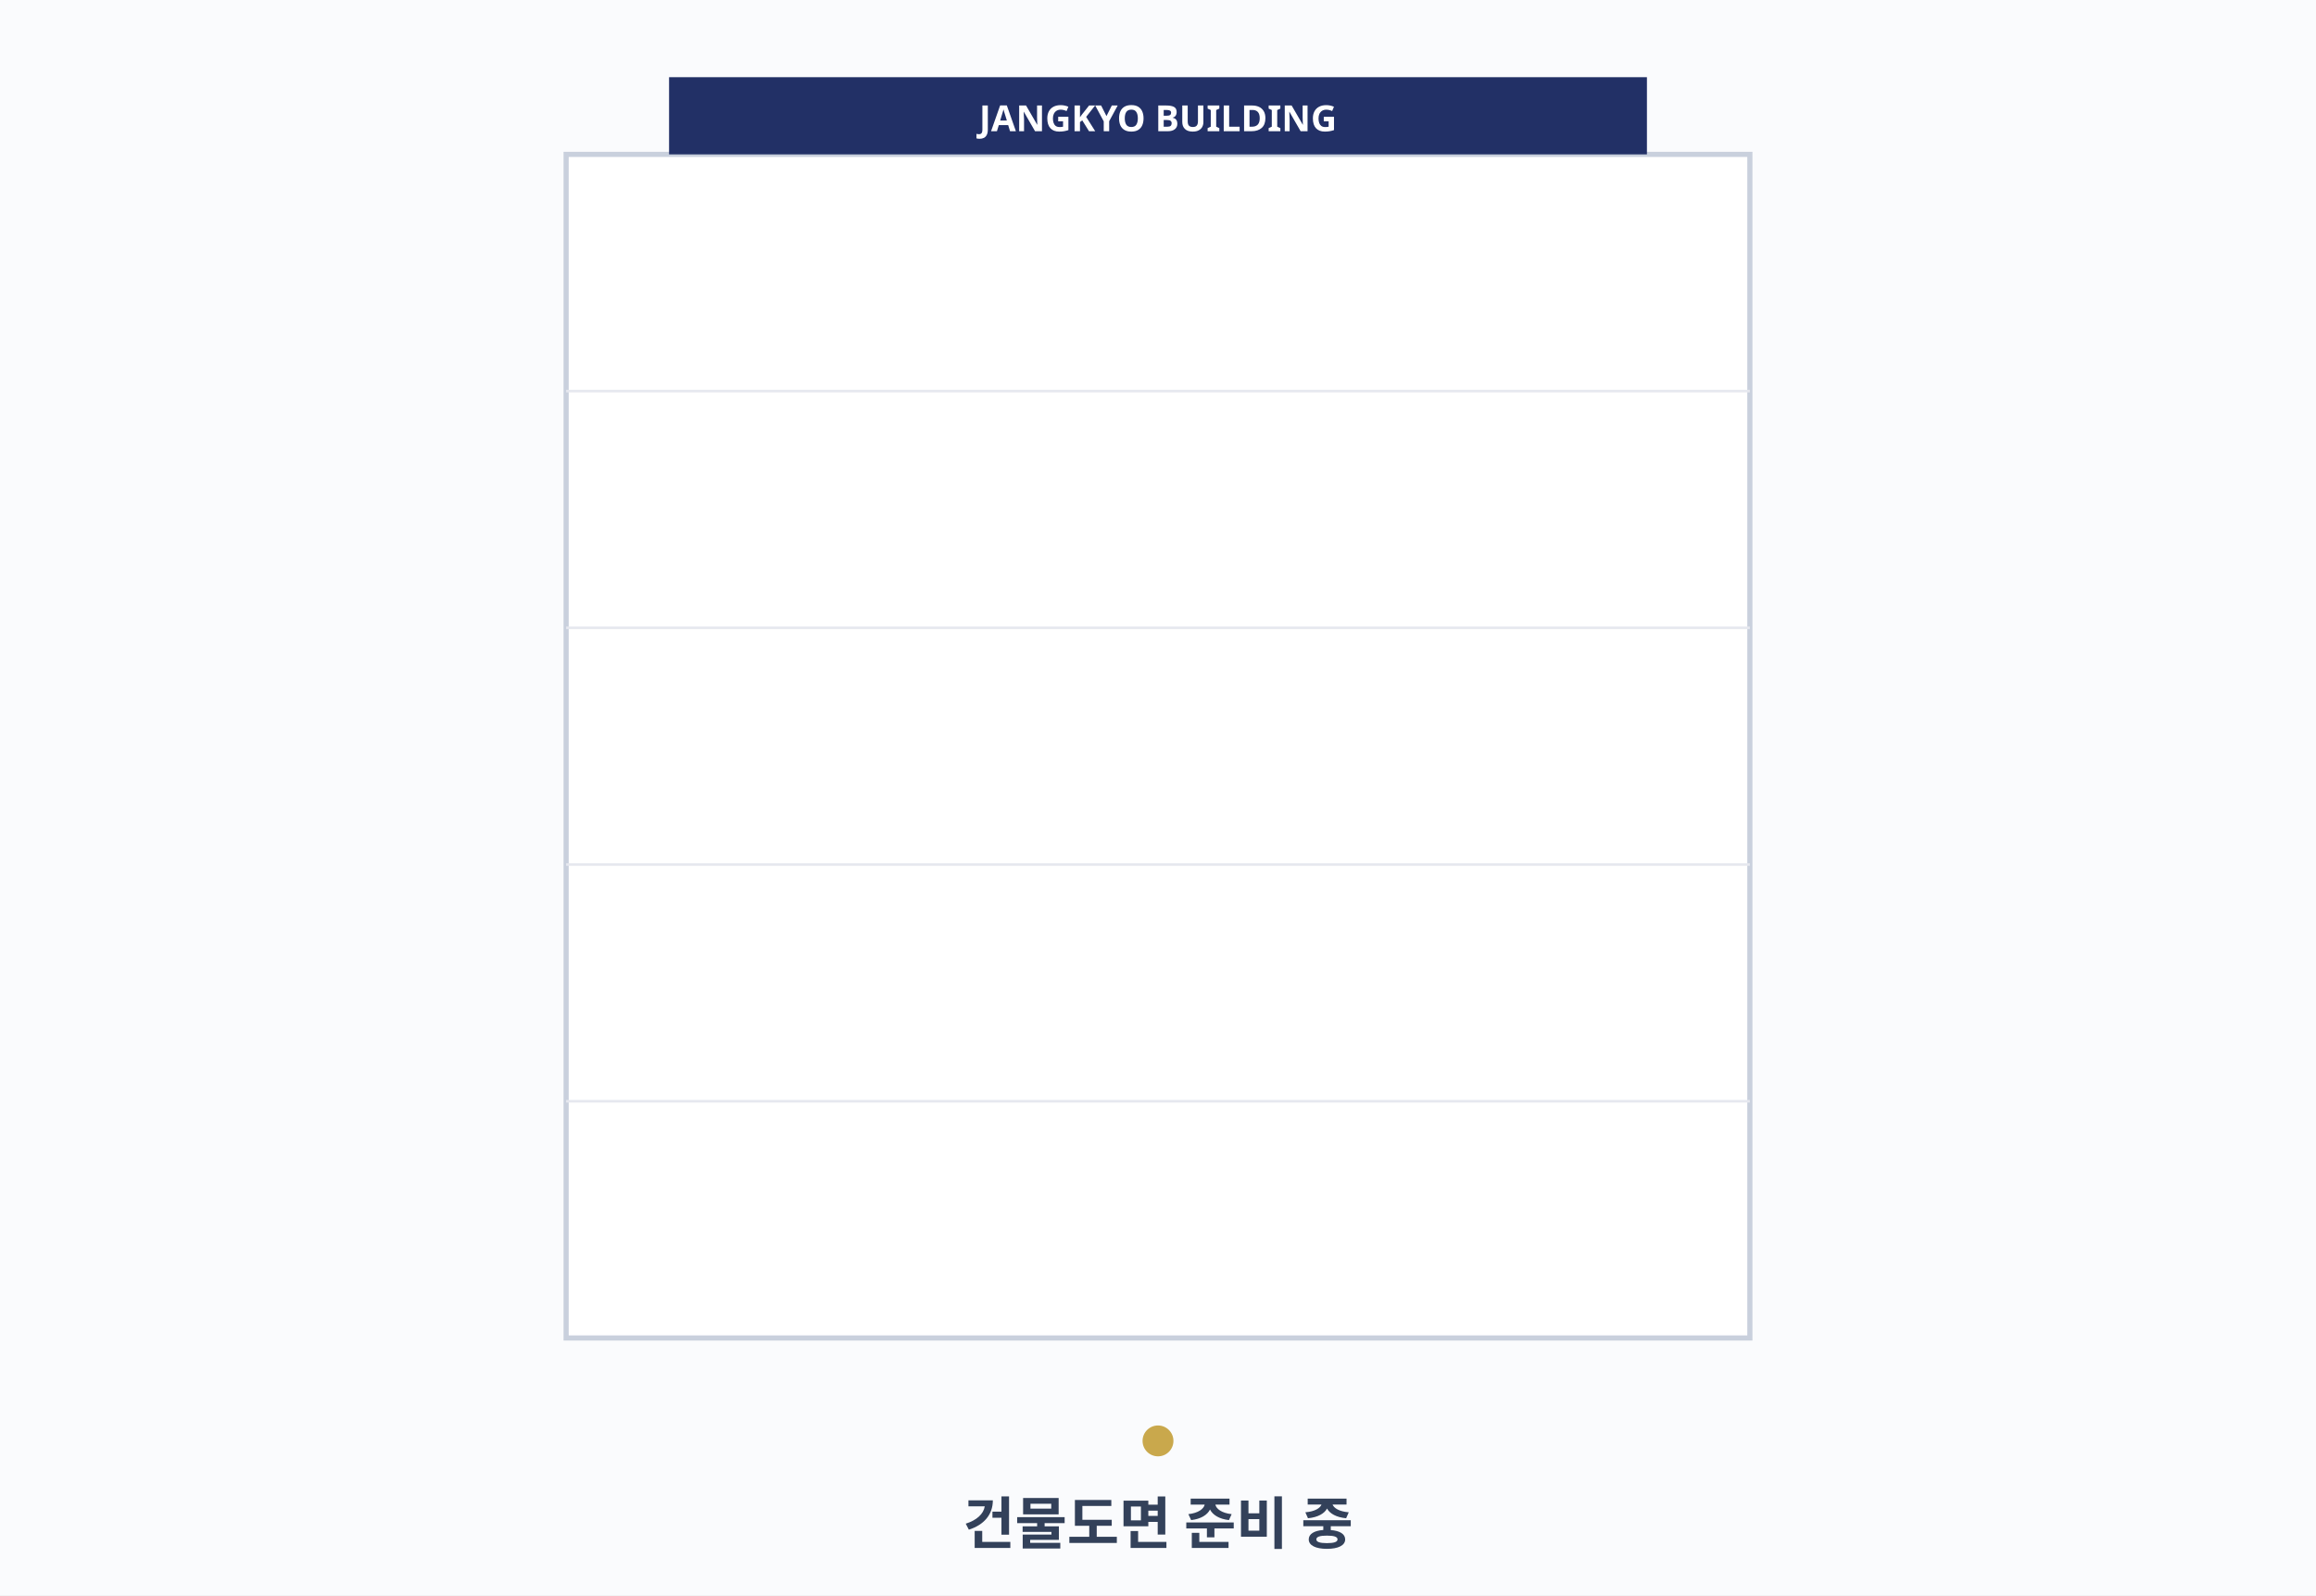
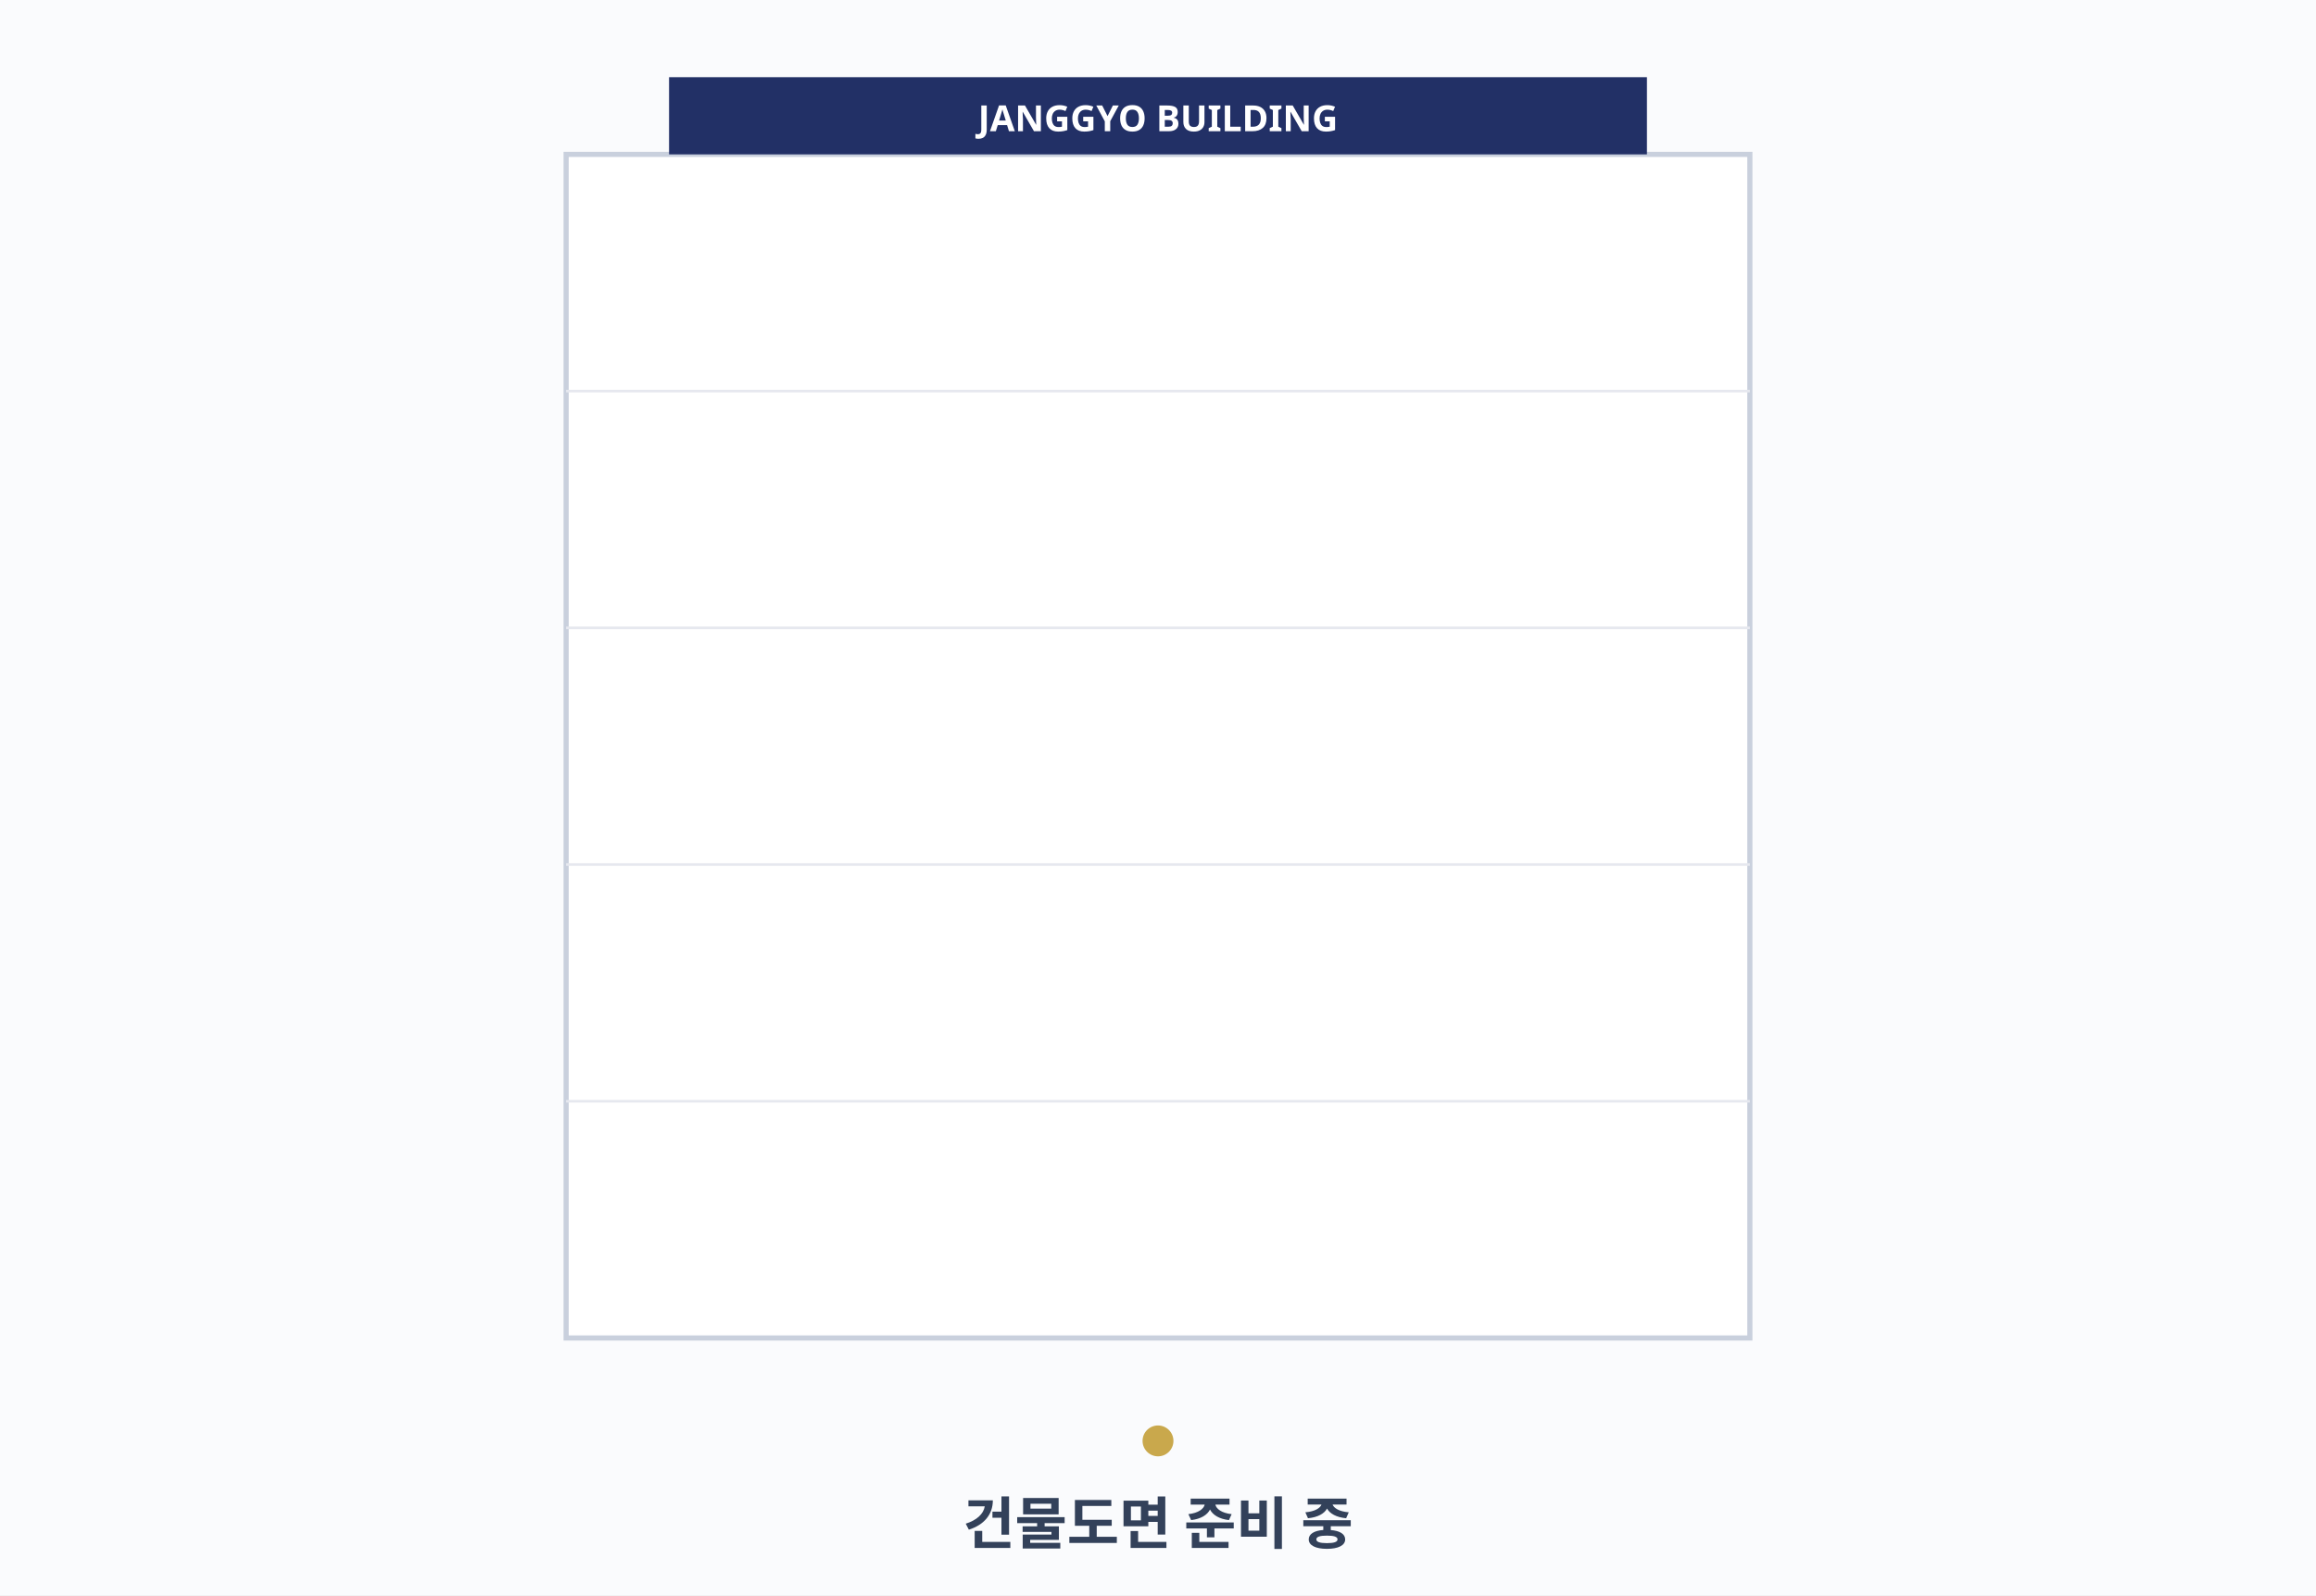
<svg xmlns="http://www.w3.org/2000/svg" viewBox="0 0 900 620" role="img" aria-label="장교빌딩 도면 준비 중">
  <rect width="900" height="620" fill="#fafbfd" />
  <rect x="220" y="60" width="460" height="460" fill="#ffffff" stroke="#c9d0dd" stroke-width="2" />
  <line x1="220" y1="152" x2="680" y2="152" stroke="#e6e8ef" stroke-width="1" />
  <line x1="220" y1="244" x2="680" y2="244" stroke="#e6e8ef" stroke-width="1" />
  <line x1="220" y1="336" x2="680" y2="336" stroke="#e6e8ef" stroke-width="1" />
  <line x1="220" y1="428" x2="680" y2="428" stroke="#e6e8ef" stroke-width="1" />
  <rect x="260" y="30" width="380" height="30" fill="#223066" />
-   <text x="450" y="51" text-anchor="middle" font-family="sans-serif" font-size="14" fill="#ffffff" font-weight="700">JANGKYO BUILDING</text>
+   <text x="450" y="51" text-anchor="middle" font-family="sans-serif" font-size="14" fill="#ffffff" font-weight="700">JANGGYO BUILDING</text>
  <circle cx="450" cy="560" r="6" fill="#c9a84c" />
  <text x="450" y="600" text-anchor="middle" font-family="sans-serif" font-size="22" fill="#33415a" font-weight="700">건물도면 준비 중</text>
</svg>
